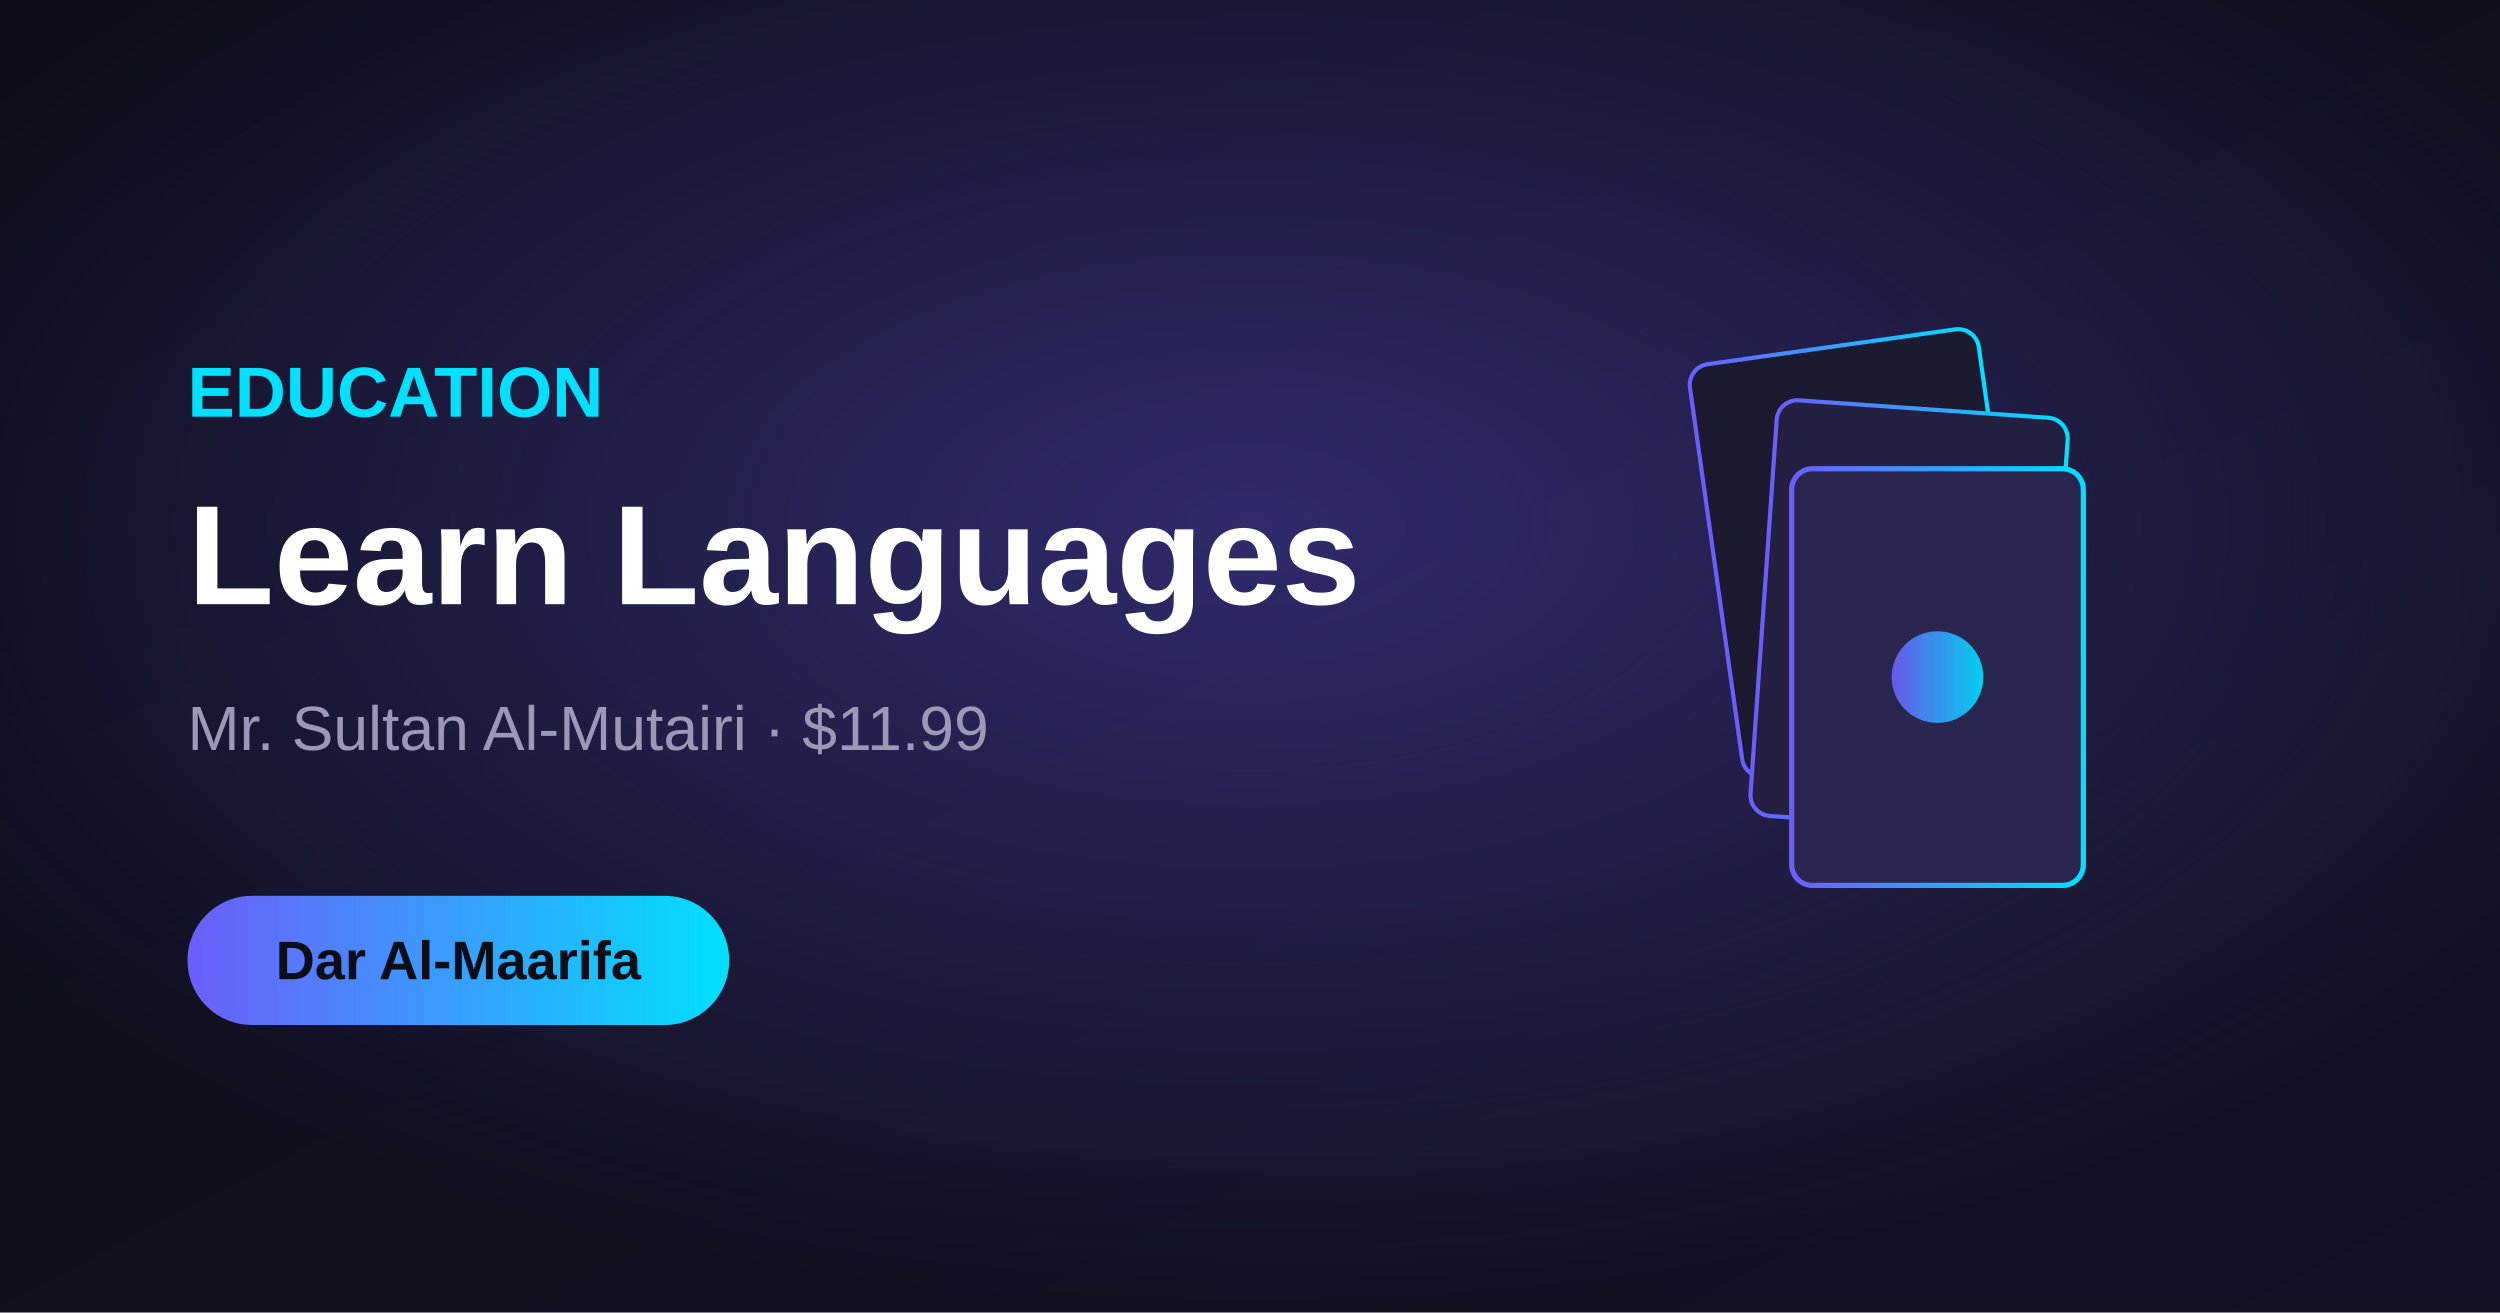
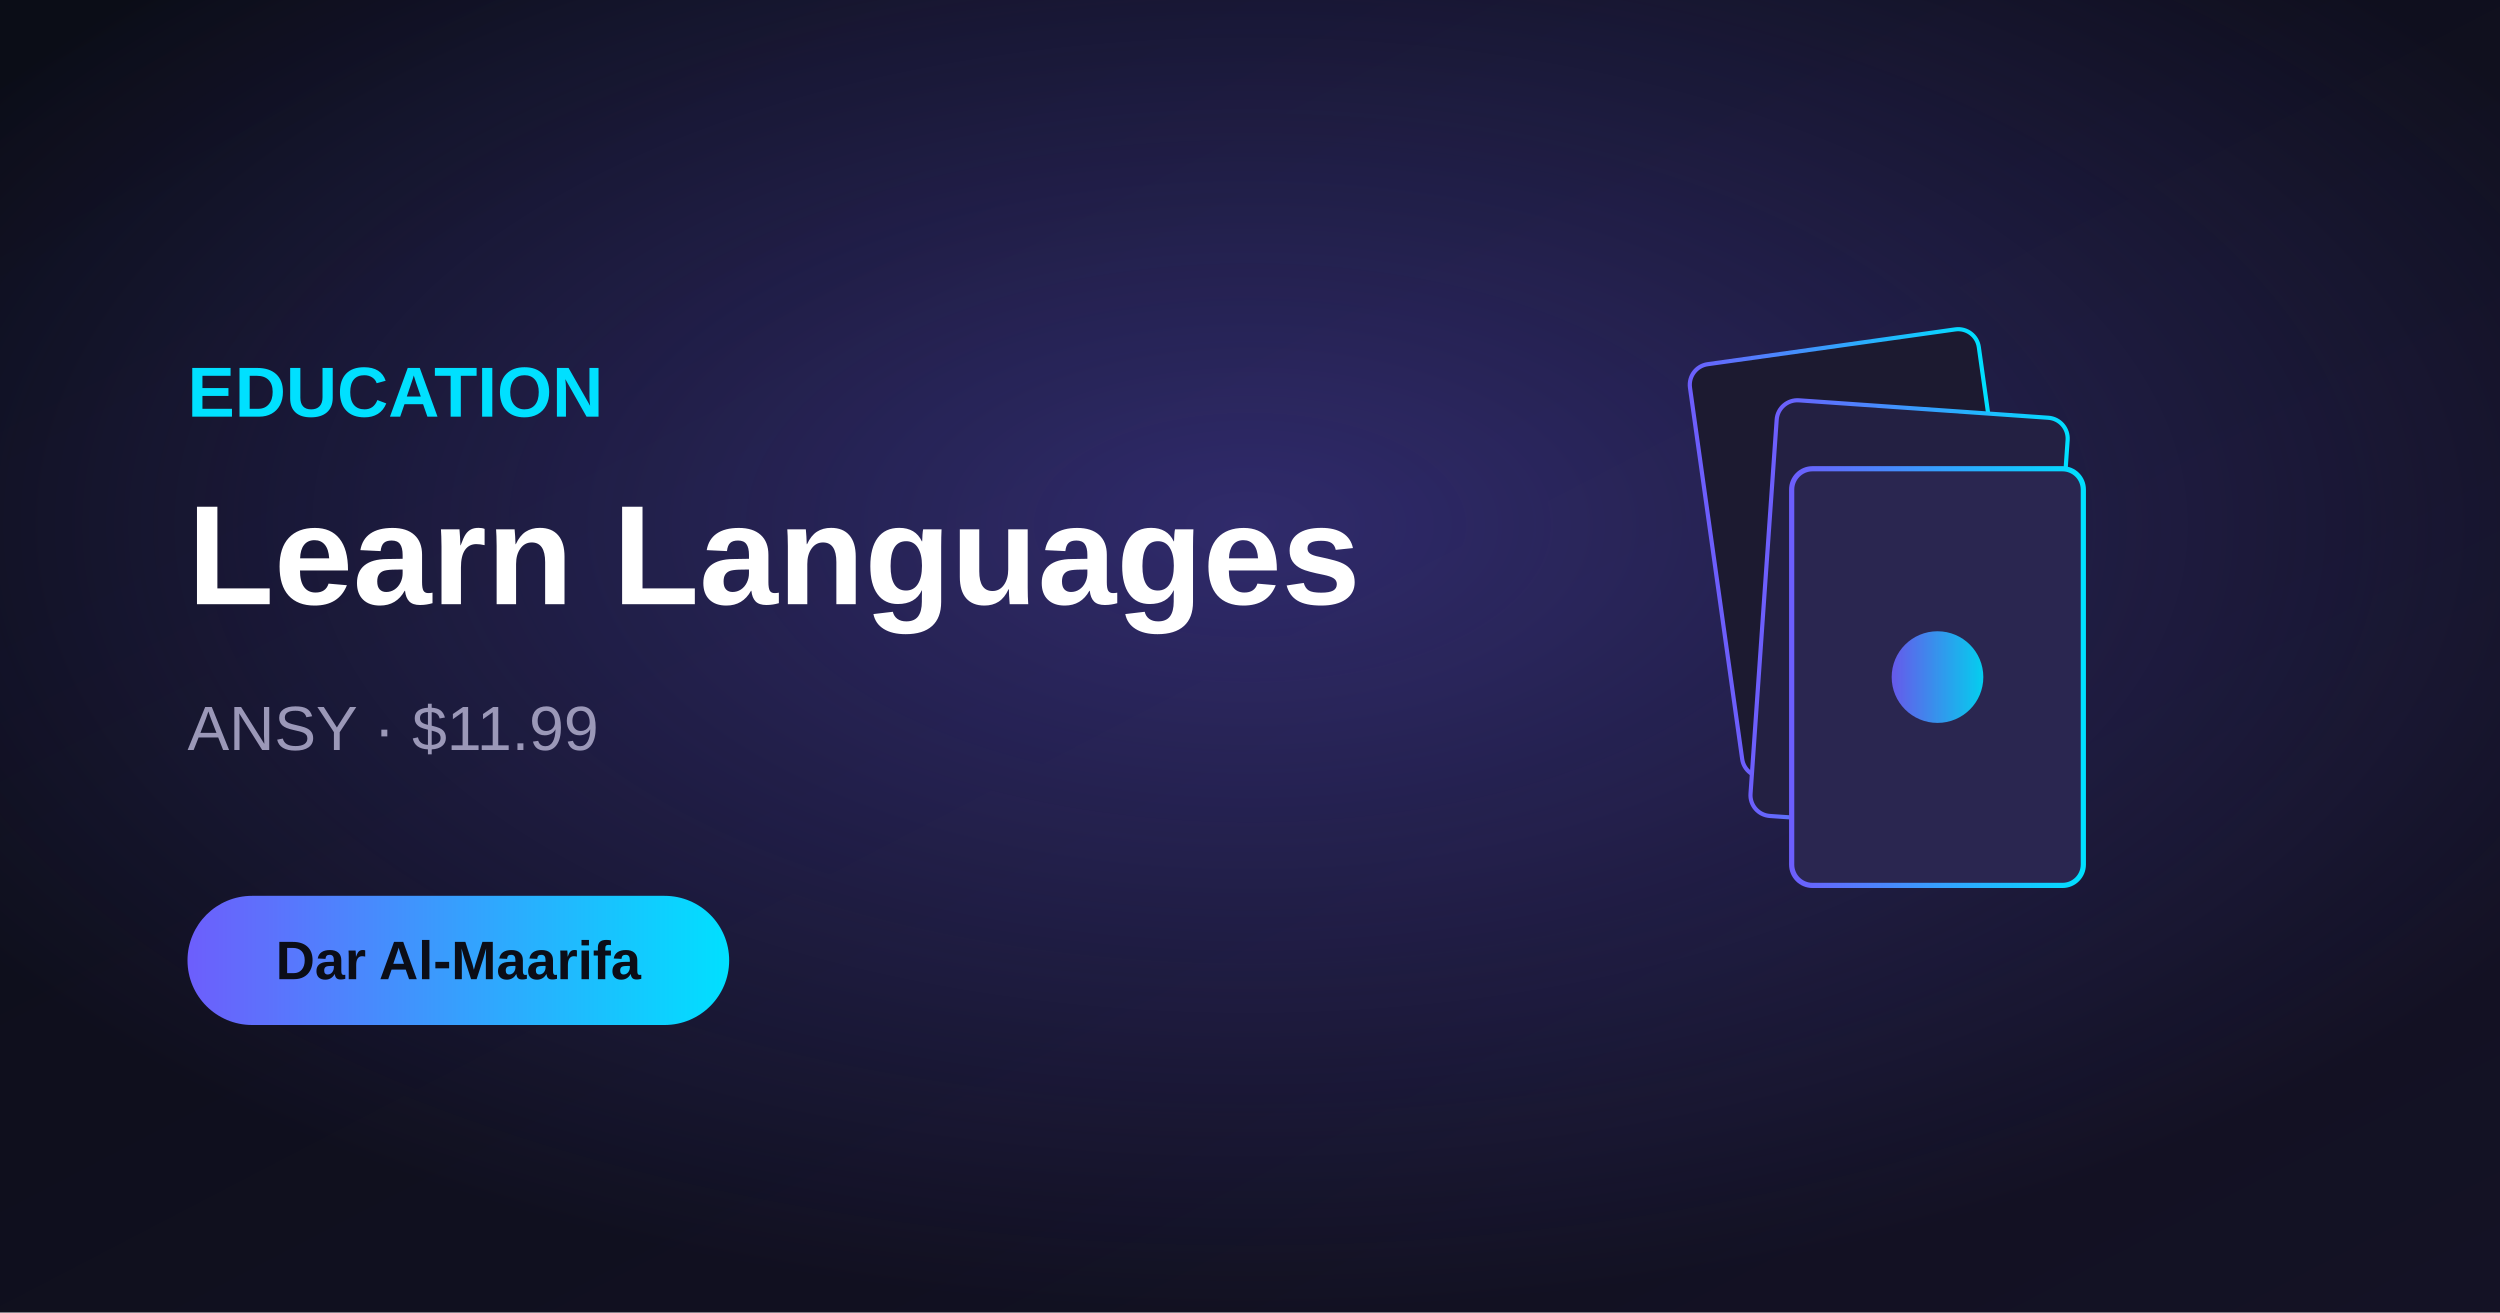
<svg xmlns="http://www.w3.org/2000/svg" width="1200" height="630" viewBox="0 0 1200 630">
  <defs>
    <linearGradient id="bg" x1="0" y1="0" x2="1" y2="1">
      <stop offset="0" stop-color="#0b0d17" />
      <stop offset="1" stop-color="#141225" />
    </linearGradient>
    <radialGradient id="glow" cx="0.5" cy="0.4" r="0.6">
      <stop offset="0" stop-color="#6d5efc" stop-opacity="0.35" />
      <stop offset="1" stop-color="#6d5efc" stop-opacity="0" />
    </radialGradient>
    <linearGradient id="accent" x1="0" y1="0" x2="1" y2="0">
      <stop offset="0" stop-color="#6d5efc" />
      <stop offset="1" stop-color="#00e0ff" />
    </linearGradient>
  </defs>
  <rect width="1200" height="630" fill="url(#bg)" />
  <rect width="1200" height="630" fill="url(#glow)" />
  <g transform="translate(900 315)">
    <rect x="-70" y="-150" width="140" height="200" rx="10" fill="#1c1a30" stroke="url(#accent)" stroke-width="2" transform="rotate(-8)" />
    <rect x="-55" y="-120" width="140" height="200" rx="10" fill="#232042" stroke="url(#accent)" stroke-width="2" transform="rotate(4)" />
    <rect x="-40" y="-90" width="140" height="200" rx="10" fill="#2a2650" stroke="url(#accent)" stroke-width="2.5" />
    <circle cx="30" cy="10" r="22" fill="url(#accent)" opacity="0.9" />
  </g>
  <text x="90" y="200" font-family="Segoe UI, Tahoma, Arial, sans-serif" font-size="34" font-weight="700" fill="#00e0ff">EDUCATION</text>
  <text x="90" y="290" font-family="Segoe UI, Tahoma, Arial, sans-serif" font-size="68" font-weight="800" fill="#ffffff">Learn Languages</text>
-   <text x="90" y="360" font-family="Segoe UI, Tahoma, Arial, sans-serif" font-size="30" fill="#9b98b8">Mr. Sultan Al-Mutairi · $11.99</text>
+   <text x="90" y="360" font-family="Segoe UI, Tahoma, Arial, sans-serif" font-size="30" fill="#9b98b8">ANSY · $11.99</text>
  <rect x="90" y="430" width="260" height="62" rx="31" fill="url(#accent)" />
  <text x="220" y="470" font-family="Segoe UI, Tahoma, Arial, sans-serif" font-size="26" font-weight="700" fill="#0b0d17" text-anchor="middle">Dar Al-Maarifa</text>
</svg>
